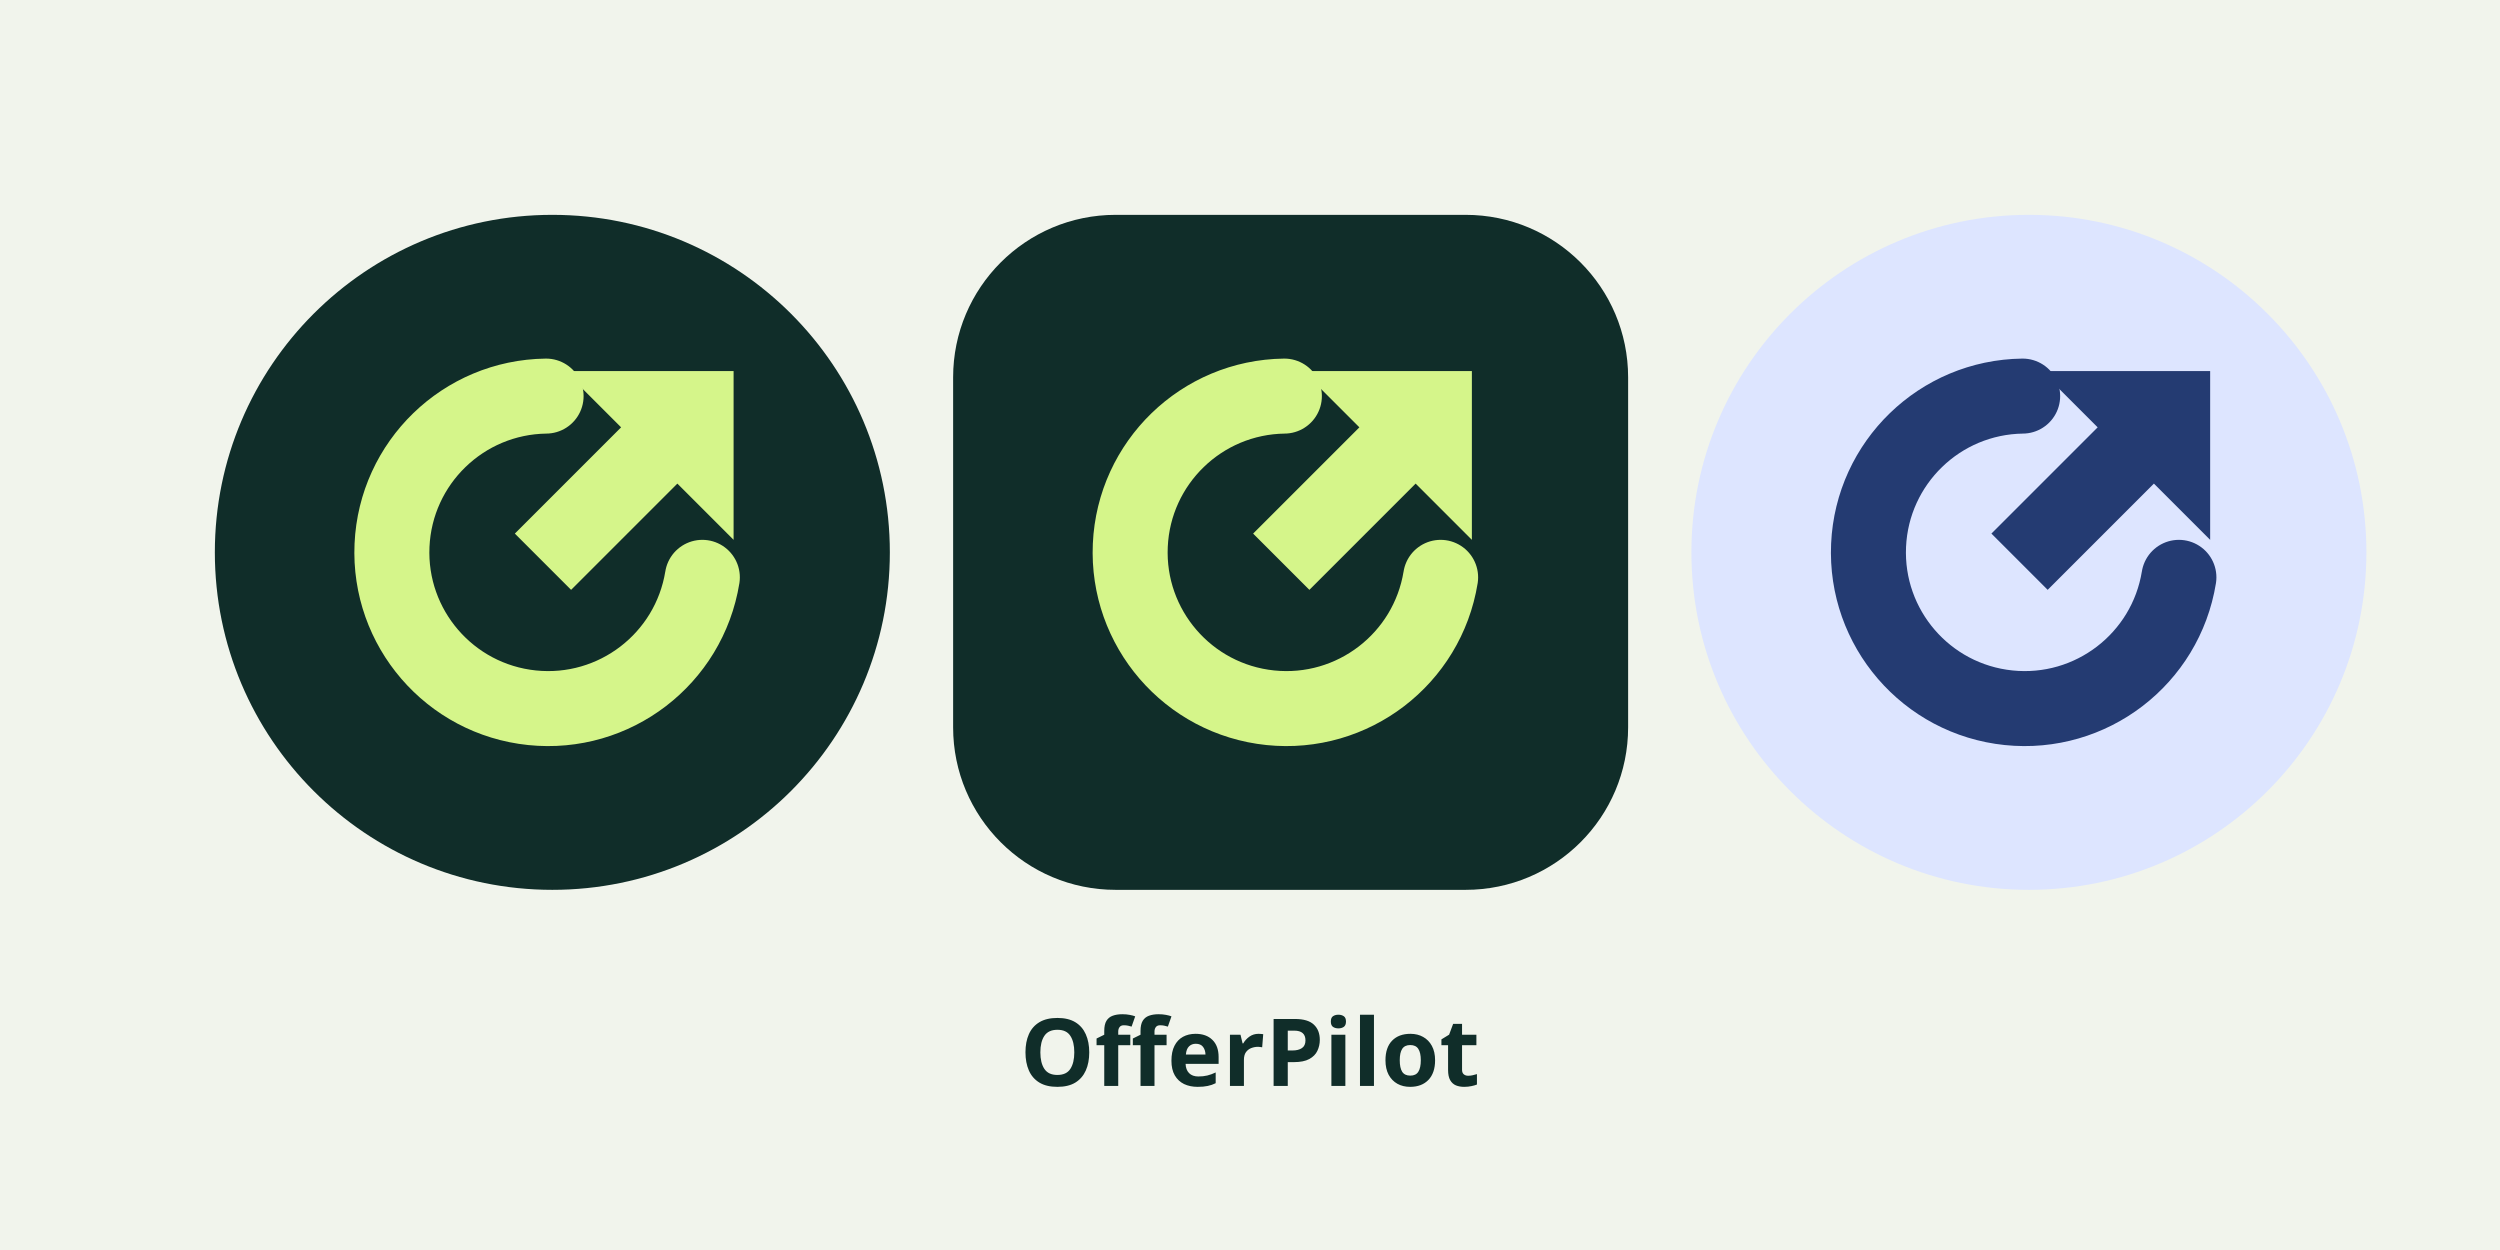
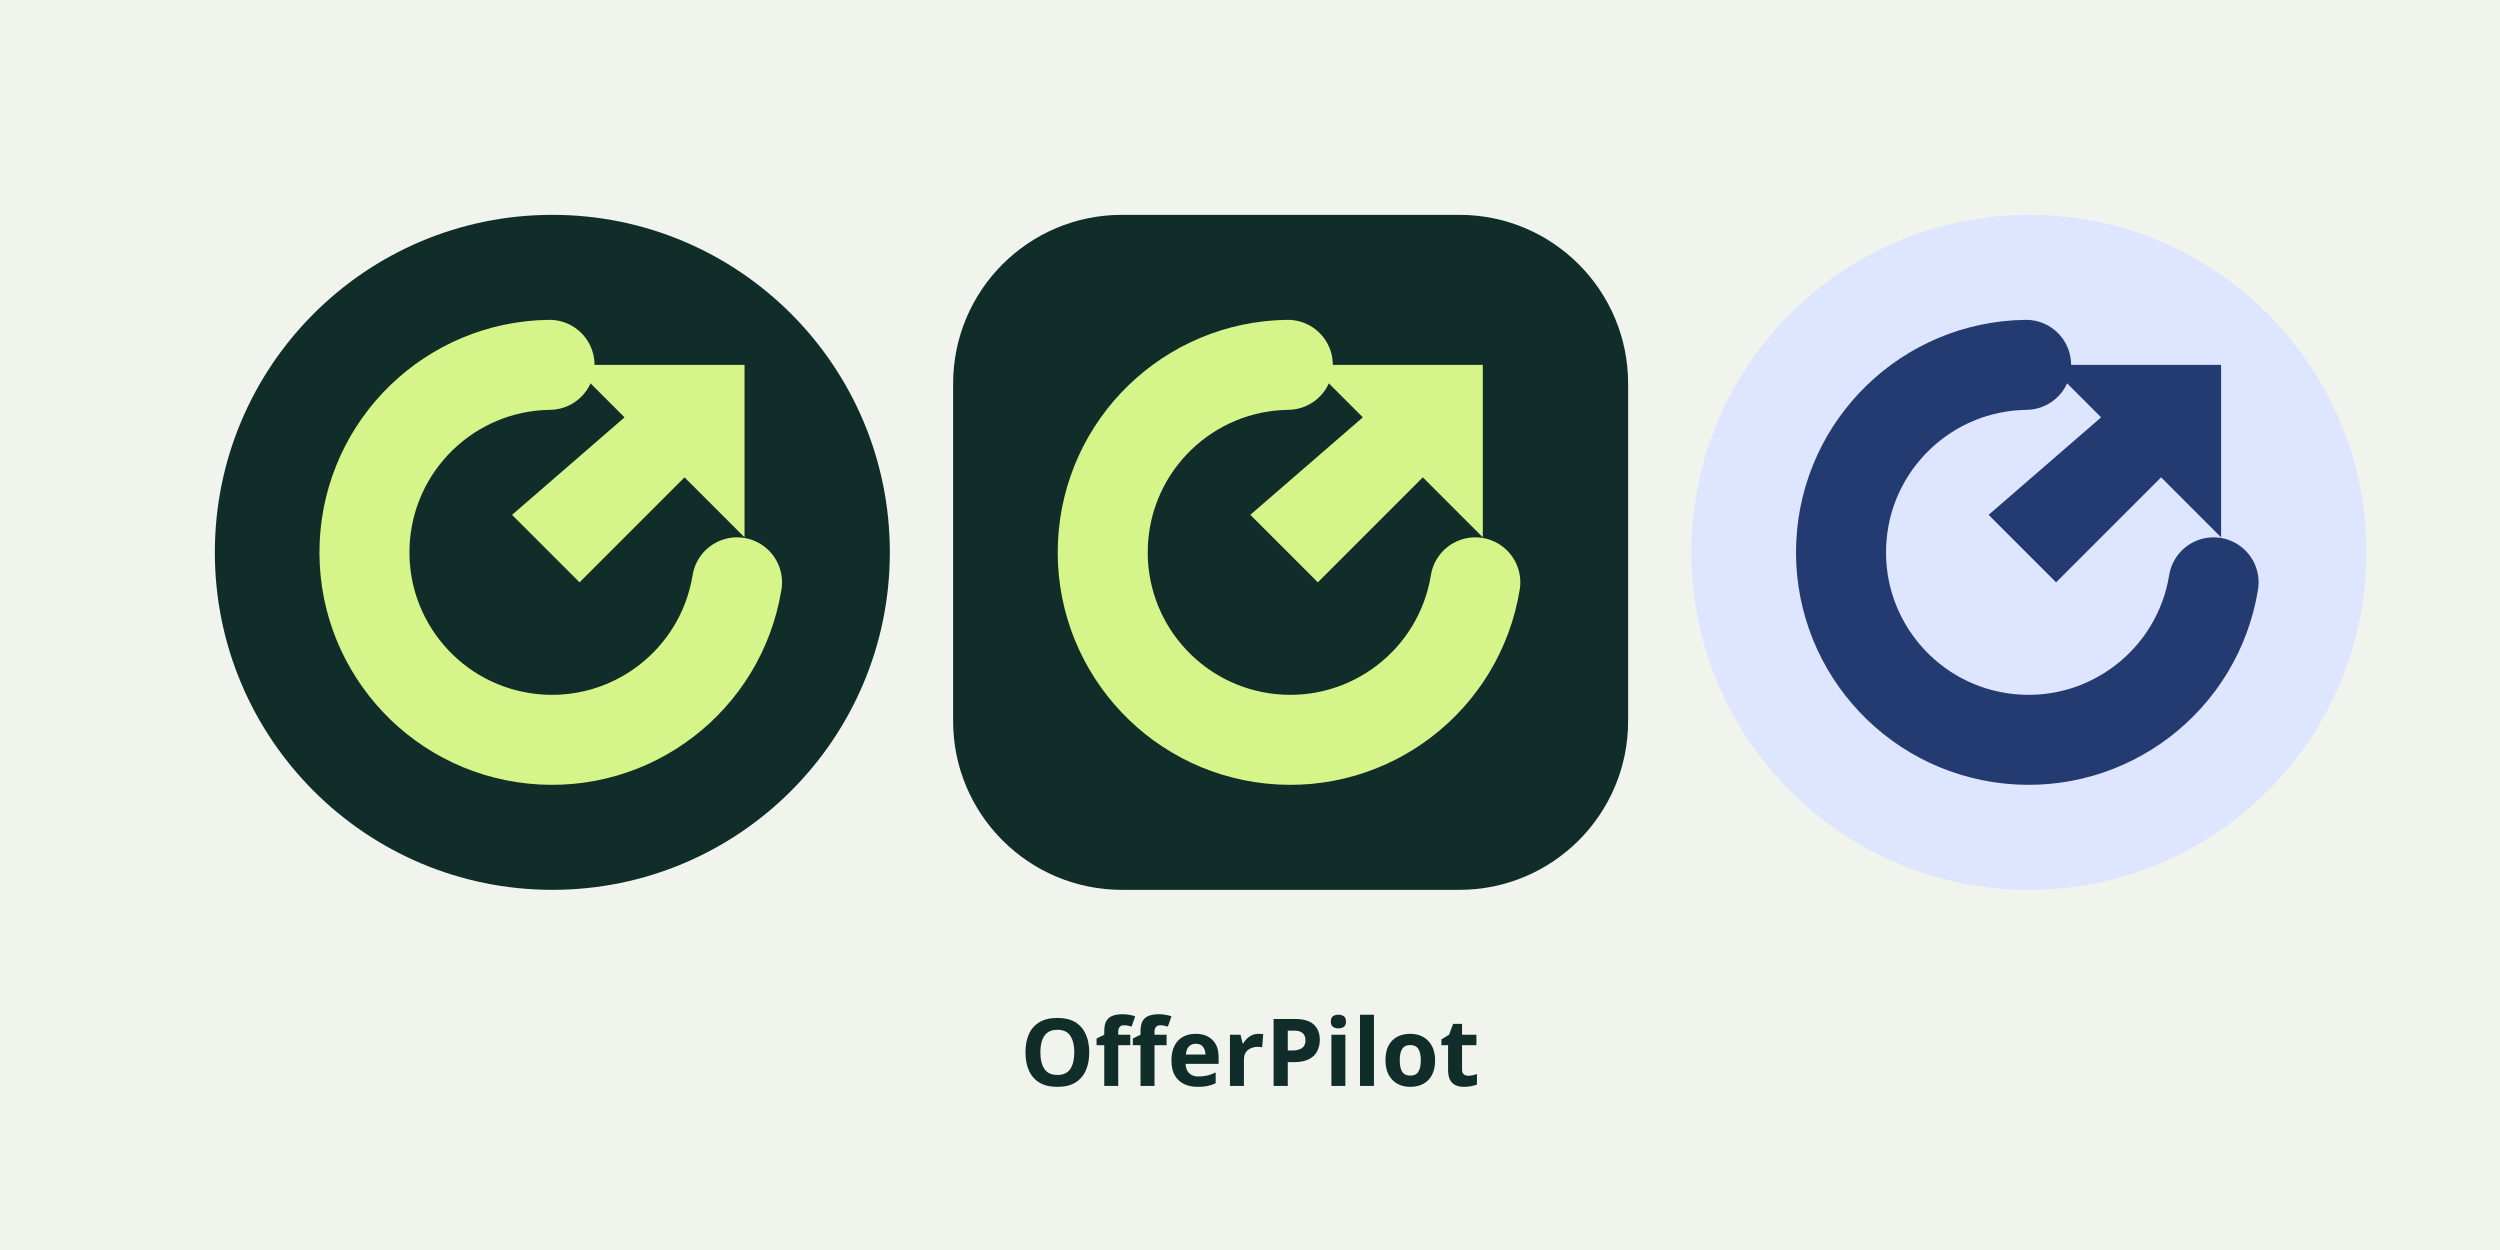
<svg xmlns="http://www.w3.org/2000/svg" width="640" height="320" viewBox="0 0 640 320">
  <rect width="640" height="320" fill="#F1F4EC" />
  <defs>
-     <g id="mark">
+     <g id="mark" transform="translate(11.3 10.8) scale(0.8)">
      <path d="M78 58A25 25 0 1 1 53 29" fill="none" stroke="currentColor" stroke-width="12" stroke-linecap="round" />
-       <path d="M56 25L83 25L83 52L74 43L57 60L48 51L65 34Z" fill="currentColor" />
+       <path d="M56 29L79 29L79 52L71 44L57 58L48 49L63 36Z" fill="currentColor" />
    </g>
    <clipPath id="round">
-       <circle cx="54" cy="54" r="54" />
+       <circle cx="54" cy="54" r="36" />
    </clipPath>
    <clipPath id="square">
-       <rect width="108" height="108" rx="26" />
+       <rect x="18" y="18" width="72" height="72" rx="18" />
    </clipPath>
  </defs>
-   <g transform="translate(55 55) scale(1.6)" clip-path="url(#round)">
-     <rect width="108" height="108" fill="#102D29" />
-     <use href="#mark" color="#D5F58A" />
-   </g>
-   <g transform="translate(244 55) scale(1.6)" clip-path="url(#square)">
-     <rect width="108" height="108" fill="#102D29" />
-     <use href="#mark" color="#D5F58A" />
-   </g>
-   <g transform="translate(433 55) scale(1.6)" clip-path="url(#round)">
-     <rect width="108" height="108" fill="#DDE5FF" />
-     <use href="#mark" color="#243B72" />
-   </g>
+   <svg x="55" y="55" width="172.8" height="172.8" viewBox="18 18 72 72">
+     <g clip-path="url(#round)">
+       <rect width="108" height="108" fill="#102D29" />
+       <use href="#mark" color="#D5F58A" />
+     </g>
+   </svg>
+   <svg x="244" y="55" width="172.8" height="172.8" viewBox="18 18 72 72">
+     <g clip-path="url(#square)">
+       <rect width="108" height="108" fill="#102D29" />
+       <use href="#mark" color="#D5F58A" />
+     </g>
+   </svg>
+   <svg x="433" y="55" width="172.8" height="172.8" viewBox="18 18 72 72">
+     <g clip-path="url(#round)">
+       <rect width="108" height="108" fill="#DDE5FF" />
+       <use href="#mark" color="#243B72" />
+     </g>
+   </svg>
  <text x="320" y="278" text-anchor="middle" fill="#102D29" font-family="sans-serif" font-size="24" font-weight="600">OfferPilot</text>
</svg>
